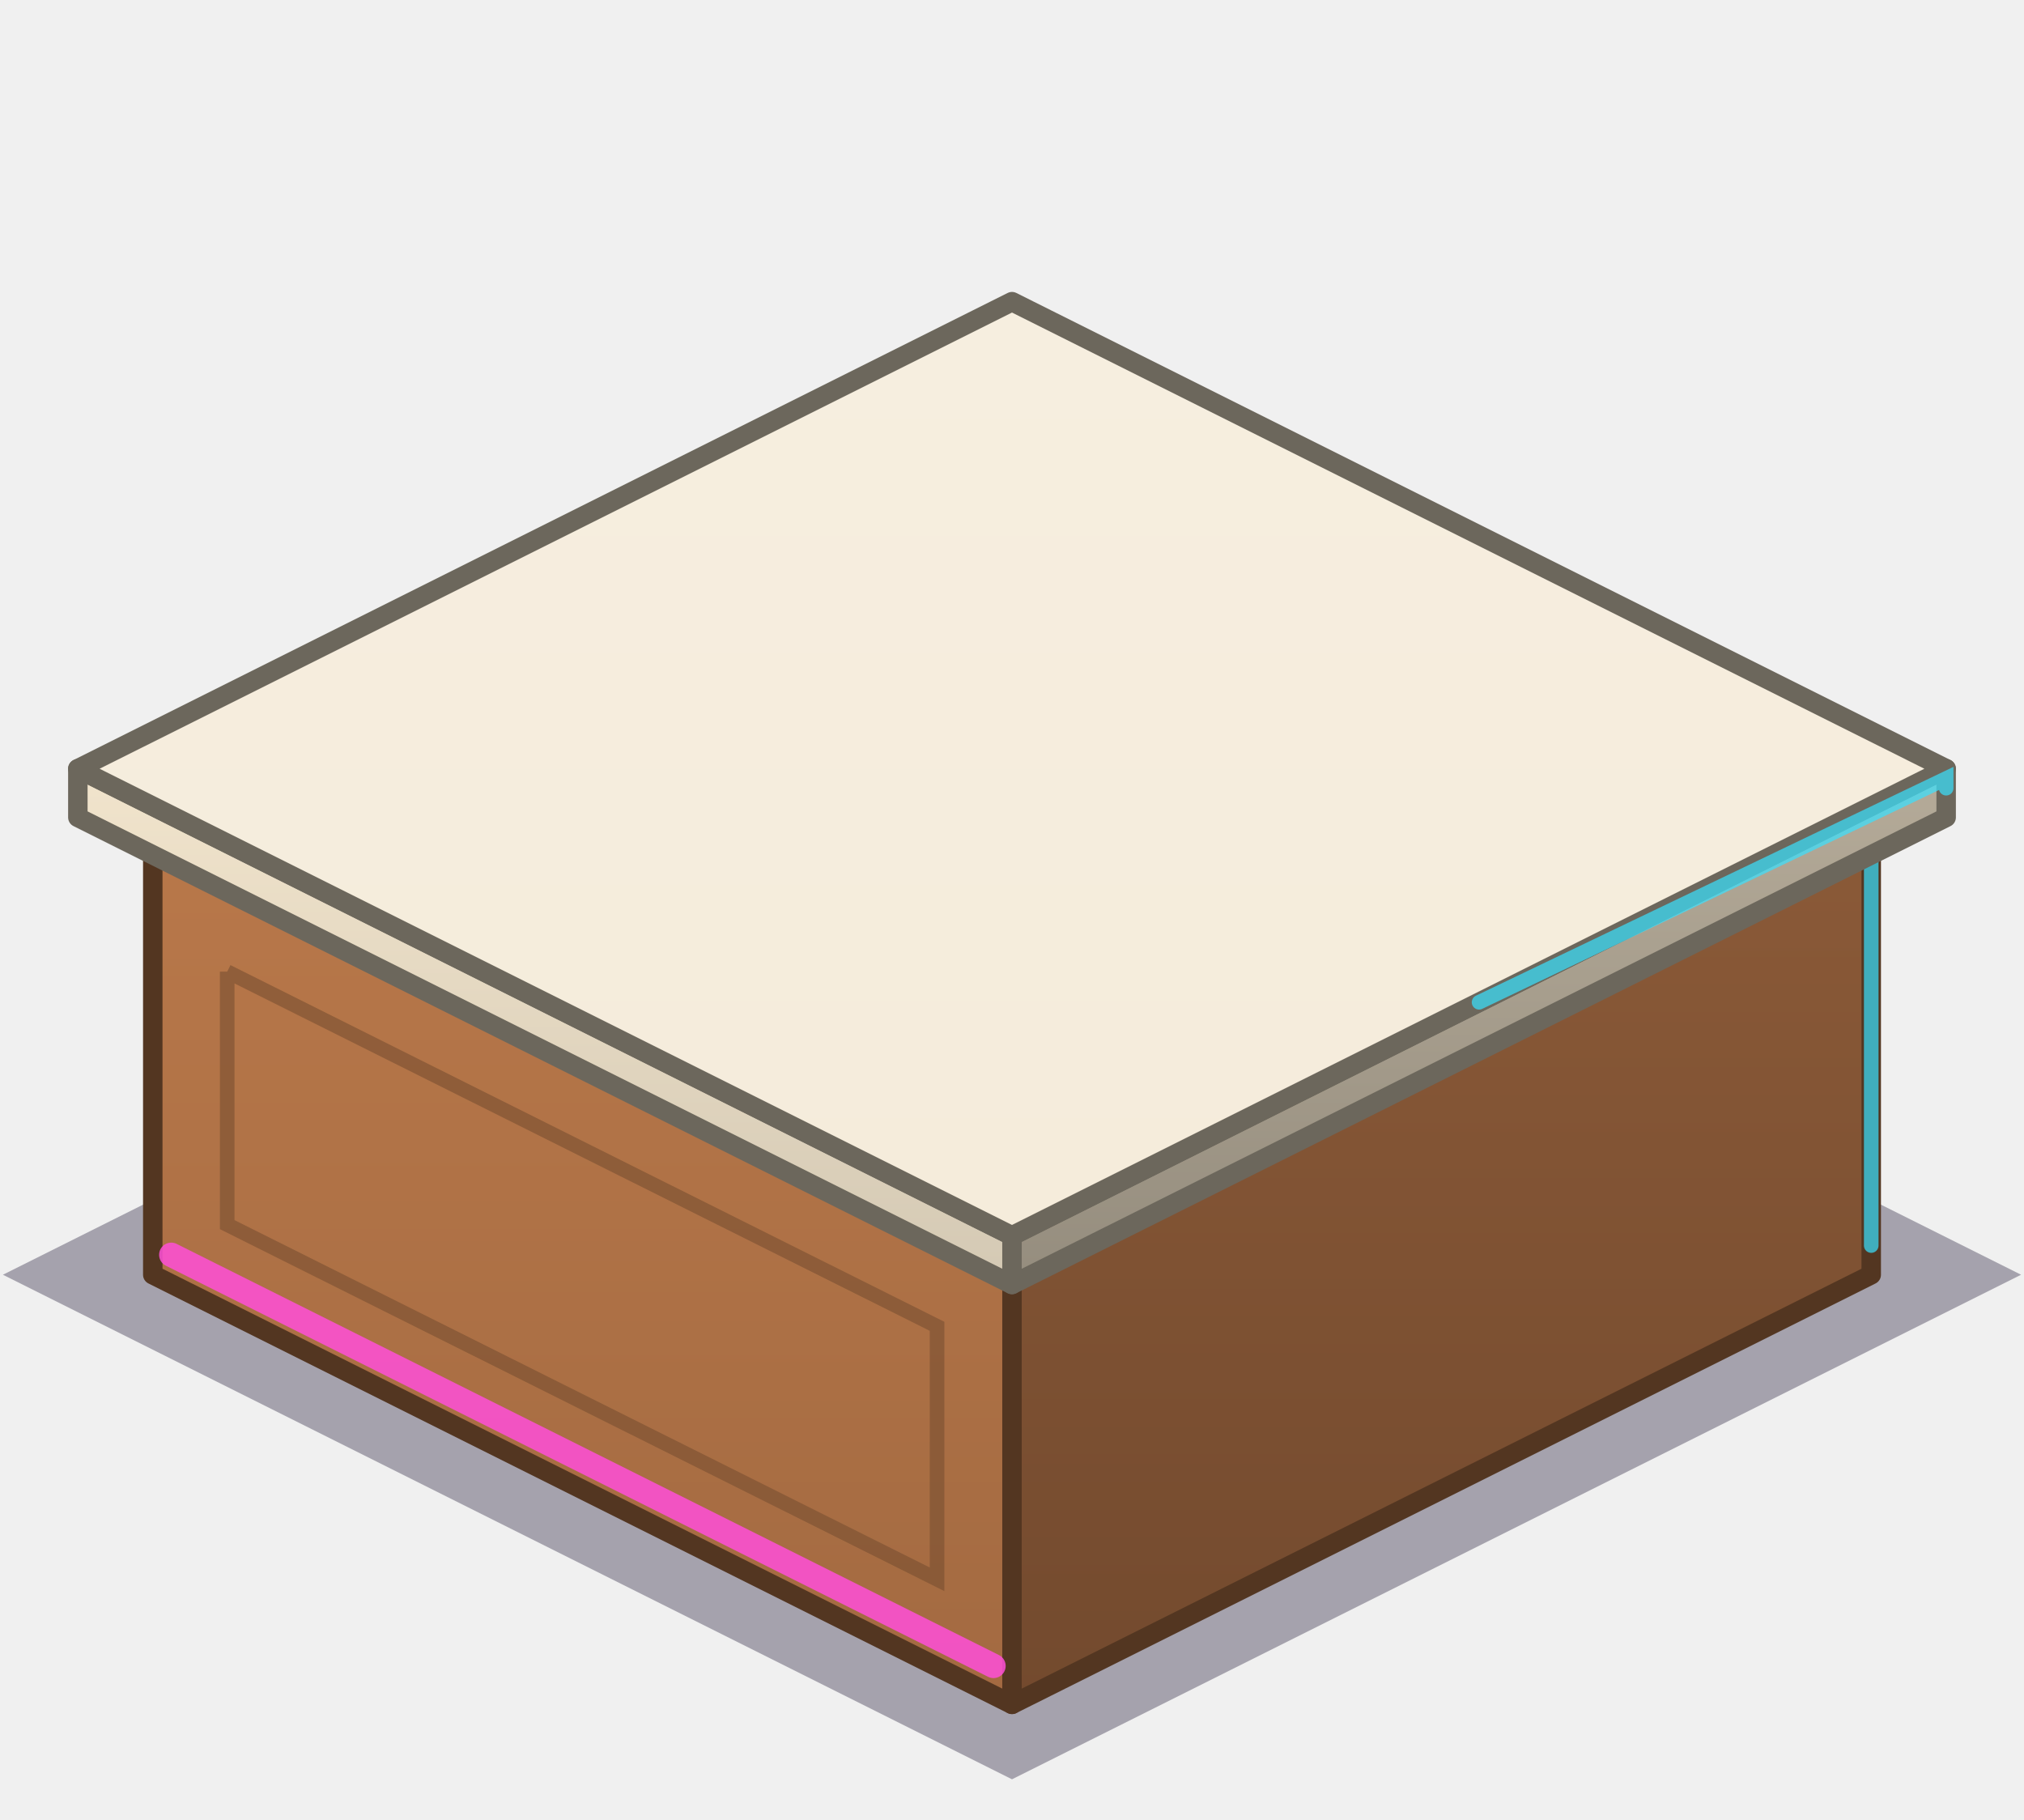
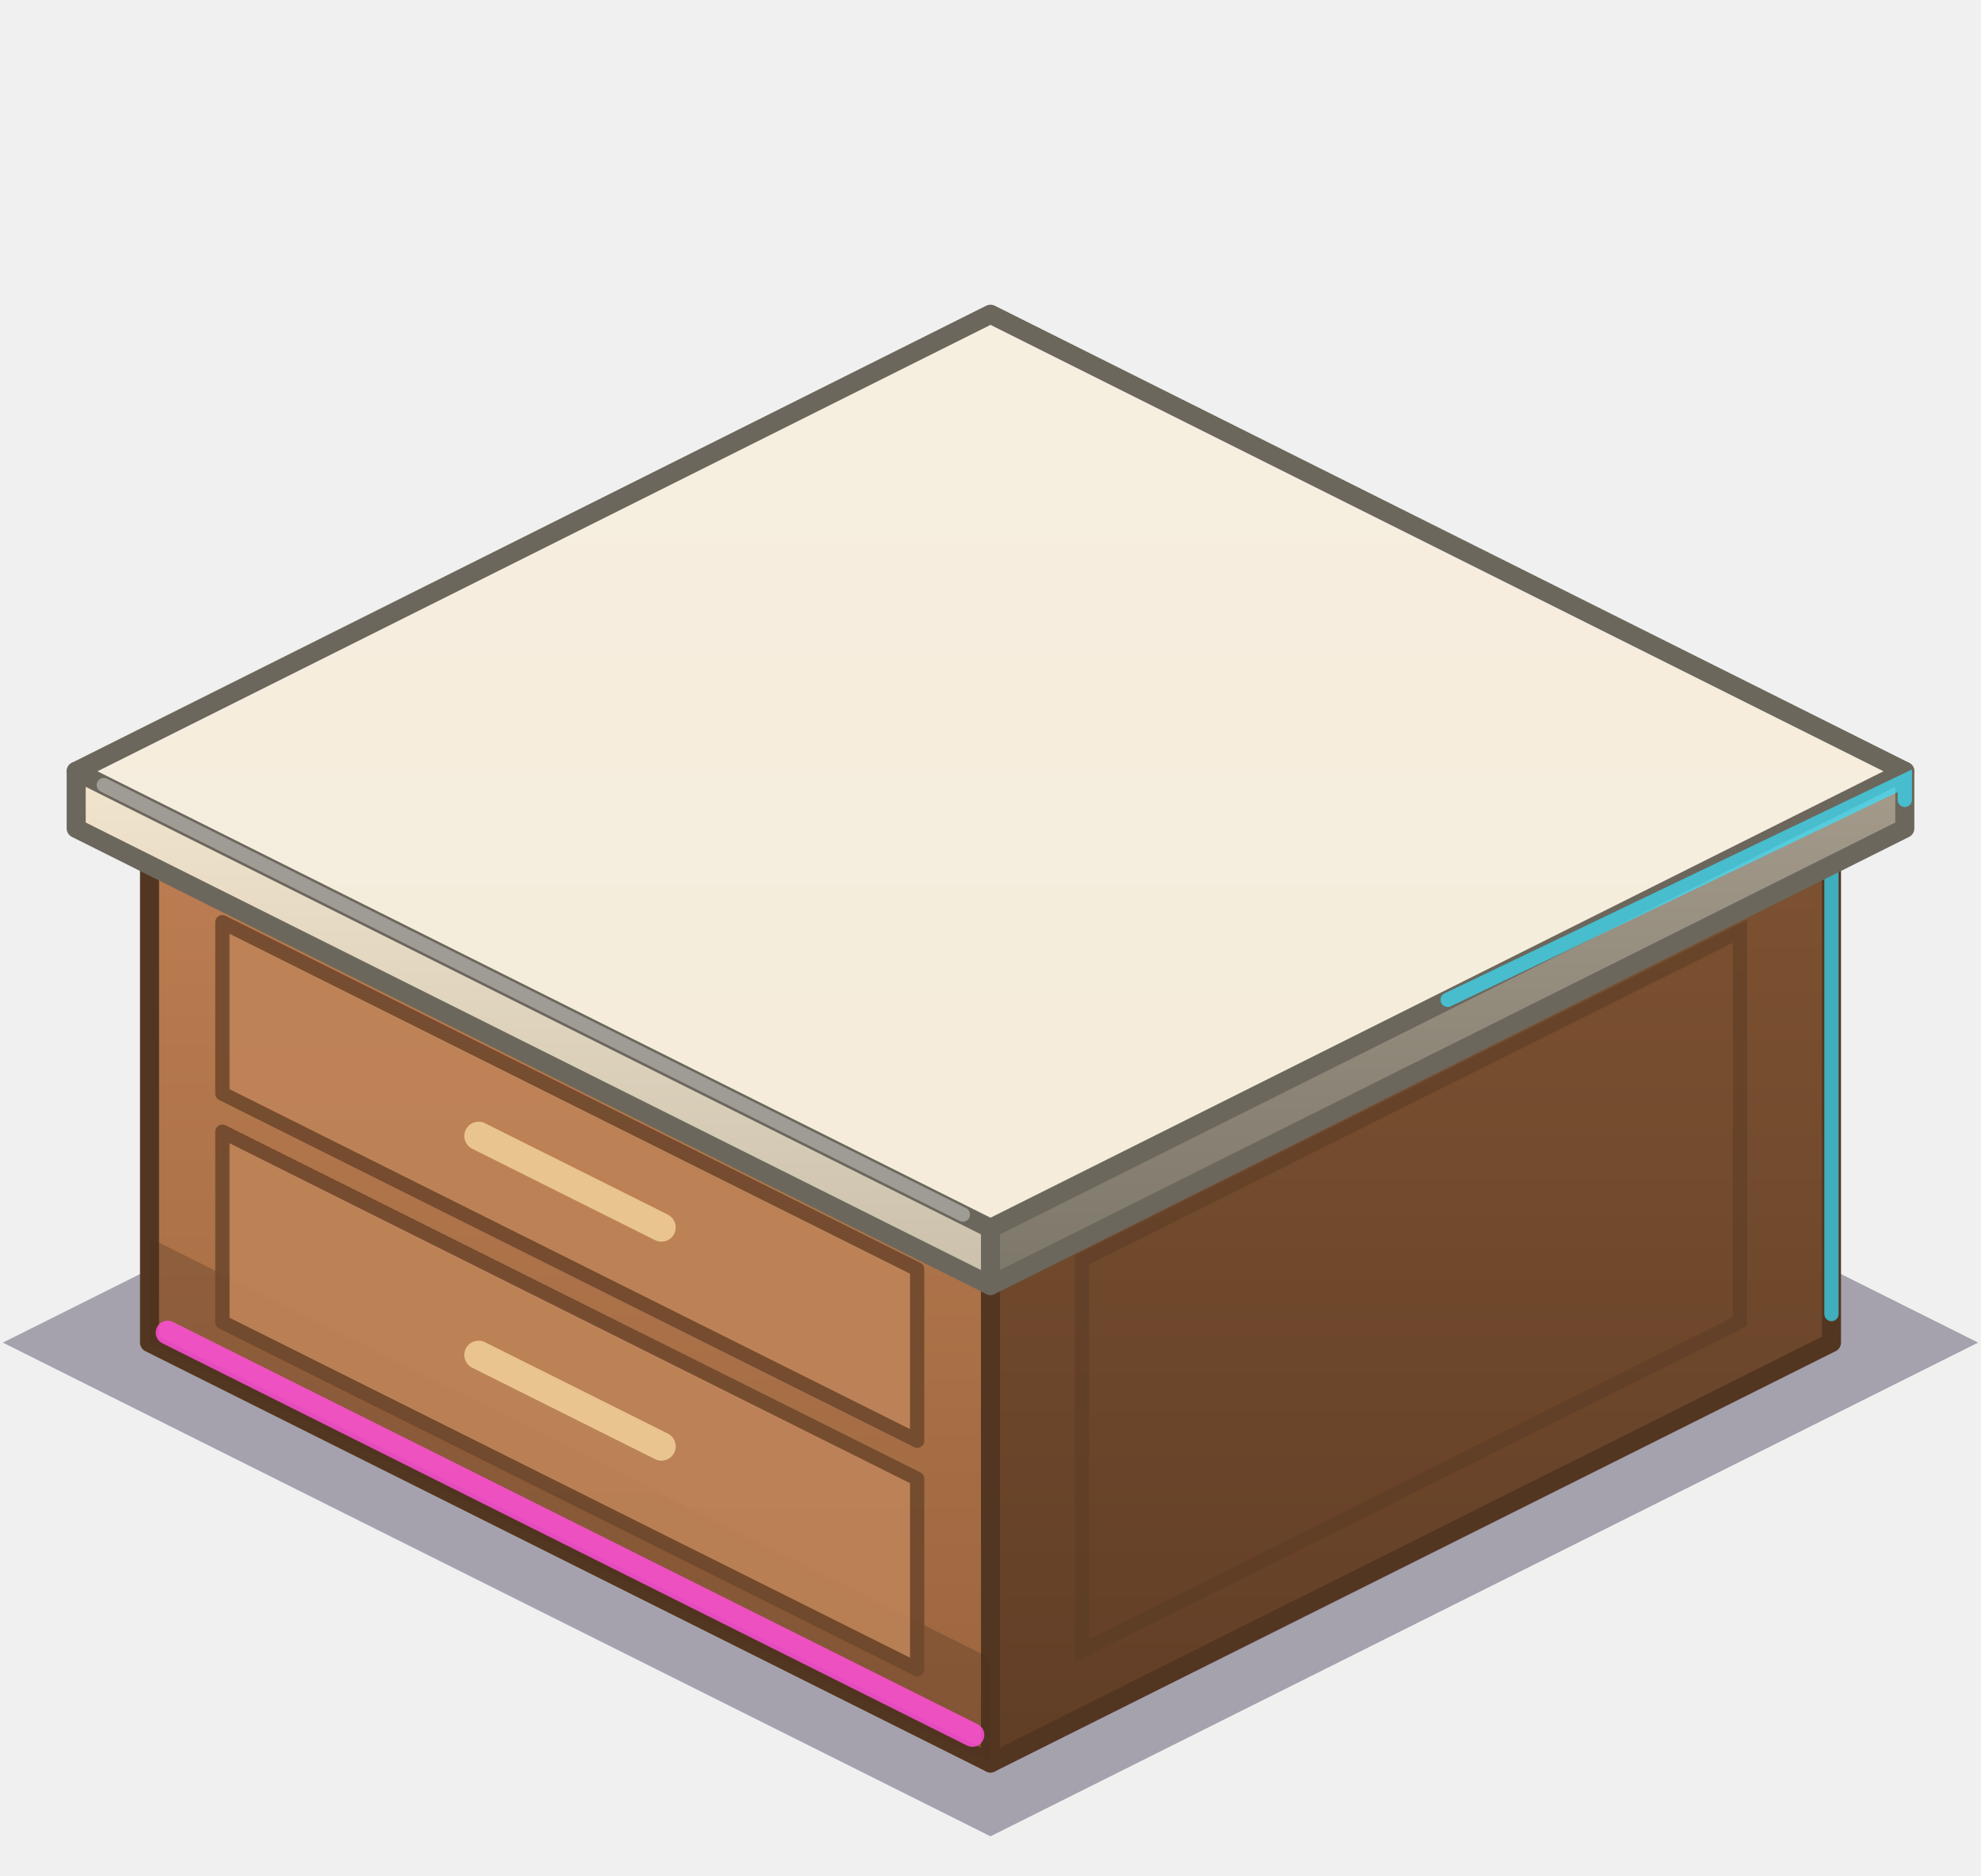
- <svg xmlns="http://www.w3.org/2000/svg" width="416" height="374" viewBox="0 0 416 374">
+ <svg xmlns="http://www.w3.org/2000/svg" width="416" height="394" viewBox="0 0 416 394">
  <defs>
    <linearGradient id="counter_g1" x1="0" y1="0" x2="0" y2="1">
-       <stop offset="0" stop-color="#b9784a" />
-       <stop offset="1" stop-color="#a36a41" />
+       <stop offset="0" stop-color="#bc7d51" />
+       <stop offset="1" stop-color="#9b653e" />
    </linearGradient>
    <linearGradient id="counter_g2" x1="0" y1="0" x2="0" y2="1">
-       <stop offset="0" stop-color="#8b5a38" />
-       <stop offset="1" stop-color="#734a2e" />
+       <stop offset="0" stop-color="#7e5232" />
+       <stop offset="1" stop-color="#603e26" />
    </linearGradient>
    <linearGradient id="counter_g3" x1="0" y1="0" x2="0" y2="1">
      <stop offset="0" stop-color="#cd9d7d" />
      <stop offset="1" stop-color="#c6906b" />
    </linearGradient>
    <linearGradient id="counter_g4" x1="0" y1="0" x2="0" y2="1">
-       <stop offset="0" stop-color="#f1e4cc" />
-       <stop offset="1" stop-color="#d4c9b4" />
+       <stop offset="0" stop-color="#f2e5ce" />
+       <stop offset="1" stop-color="#cac0ab" />
    </linearGradient>
    <linearGradient id="counter_g5" x1="0" y1="0" x2="0" y2="1">
-       <stop offset="0" stop-color="#b5ab99" />
-       <stop offset="1" stop-color="#958d7e" />
+       <stop offset="0" stop-color="#a49b8b" />
+       <stop offset="1" stop-color="#7d776a" />
    </linearGradient>
    <linearGradient id="counter_g6" x1="0" y1="0" x2="0" y2="1">
      <stop offset="0" stop-color="#f6eedf" />
      <stop offset="1" stop-color="#f5ecdb" />
    </linearGradient>
  </defs>
  <g id="shadow">
-     <polygon points="208.0,158.3 415.4,262.0 208.0,365.7 0.6,262.0" fill="#1a1230" opacity="0.35" />
+     <polygon points="208.0,178.3 415.4,282.0 208.0,385.7 0.6,282.0" fill="#1a1230" opacity="0.35" />
  </g>
  <g id="cabinet">
-     <polygon points="31.4,168.0 208.0,256.3 208.0,350.3 31.4,262.0" fill="url(#counter_g1)" stroke="#533621" stroke-width="4" stroke-linejoin="round" />
-     <polygon points="384.6,168.0 208.0,256.3 208.0,350.3 384.6,262.0" fill="url(#counter_g2)" stroke="#533621" stroke-width="4" stroke-linejoin="round" />
-     <polygon points="208.0,79.7 384.6,168.0 208.0,256.3 31.4,168.0" fill="url(#counter_g3)" stroke="#533621" stroke-width="4" stroke-linejoin="round" />
-     <polyline points="384.6,256.0 384.6,170.0 296.3,212.2" fill="none" stroke="#38e1ff" stroke-width="3" stroke-opacity="0.7" stroke-linecap="round" />
-     <polyline points="46.7,199.7 46.7,251.7 192.6,324.6 192.6,272.6 46.7,199.7" fill="none" stroke="#784e30" stroke-width="3" opacity="0.6" />
+     <polygon points="31.4,174.0 208.0,262.3 208.0,370.3 31.4,282.0" fill="url(#counter_g1)" stroke="#533621" stroke-width="4" stroke-linejoin="round" />
+     <polygon points="384.6,174.0 208.0,262.3 208.0,370.3 384.6,282.0" fill="url(#counter_g2)" stroke="#533621" stroke-width="4" stroke-linejoin="round" />
+     <polygon points="31.4,260.0 208.0,348.3 208.0,370.3 31.4,282.0" fill="#4a301e" opacity="0.3" />
+     <polygon points="208.0,85.7 384.6,174.0 208.0,262.3 31.4,174.0" fill="url(#counter_g3)" stroke="#533621" stroke-width="4" stroke-linejoin="round" />
+     <polyline points="37.1,176.9 202.2,259.4" fill="none" stroke="#ffffff" stroke-width="3" stroke-opacity="0.35" stroke-linecap="round" />
+     <polyline points="384.6,276.0 384.6,176.0 296.3,218.2" fill="none" stroke="#38e1ff" stroke-width="3" stroke-opacity="0.7" stroke-linecap="round" />
+     <polygon points="46.7,193.7 192.6,266.6 192.6,302.6 46.7,229.7" fill="#bf8358" stroke="#6f482c" stroke-width="3" stroke-linejoin="round" opacity="0.9" />
+     <line x1="100.5" y1="238.6" x2="138.9" y2="257.8" stroke="#e9c48f" stroke-width="6" stroke-linecap="round" />
+     <polygon points="46.7,237.7 192.6,310.6 192.6,350.6 46.7,277.7" fill="#bf8358" stroke="#6f482c" stroke-width="3" stroke-linejoin="round" opacity="0.9" />
+     <line x1="100.5" y1="284.6" x2="138.9" y2="303.8" stroke="#e9c48f" stroke-width="6" stroke-linecap="round" />
+     <polygon points="365.4,195.6 227.2,264.7 227.2,346.7 365.4,277.6" fill="none" stroke="#5c3c25" stroke-width="3" opacity="0.6" />
  </g>
  <g id="top">
-     <polygon points="16.0,158.0 208.0,254.0 208.0,264.0 16.0,168.0" fill="url(#counter_g4)" stroke="#6c675c" stroke-width="4" stroke-linejoin="round" />
-     <polygon points="400.0,158.0 208.0,254.0 208.0,264.0 400.0,168.0" fill="url(#counter_g5)" stroke="#6c675c" stroke-width="4" stroke-linejoin="round" />
-     <polygon points="208.0,62.0 400.0,158.0 208.0,254.0 16.0,158.0" fill="url(#counter_g6)" stroke="#6c675c" stroke-width="4" stroke-linejoin="round" />
-     <polyline points="400.0,162.0 400.0,160.0 304.0,206.0" fill="none" stroke="#38e1ff" stroke-width="3" stroke-opacity="0.7" stroke-linecap="round" />
+     <polygon points="16.0,162.0 208.0,258.0 208.0,270.0 16.0,174.0" fill="url(#counter_g4)" stroke="#6c675c" stroke-width="4" stroke-linejoin="round" />
+     <polygon points="400.0,162.0 208.0,258.0 208.0,270.0 400.0,174.0" fill="url(#counter_g5)" stroke="#6c675c" stroke-width="4" stroke-linejoin="round" />
+     <polygon points="208.0,66.0 400.0,162.0 208.0,258.0 16.0,162.0" fill="url(#counter_g6)" stroke="#6c675c" stroke-width="4" stroke-linejoin="round" />
+     <polyline points="21.8,164.9 202.2,255.1" fill="none" stroke="#ffffff" stroke-width="3" stroke-opacity="0.35" stroke-linecap="round" />
+     <polyline points="400.0,168.0 400.0,164.0 304.0,210.0" fill="none" stroke="#38e1ff" stroke-width="3" stroke-opacity="0.7" stroke-linecap="round" />
  </g>
  <g id="led">
-     <polyline points="35.2,257.9 204.2,342.4" fill="none" stroke="#ff4fd8" stroke-width="5" stroke-opacity="0.85" stroke-linecap="round" />
+     <polyline points="35.2,279.9 204.2,364.4" fill="none" stroke="#ff4fd8" stroke-width="5" stroke-opacity="0.85" stroke-linecap="round" />
  </g>
</svg>
